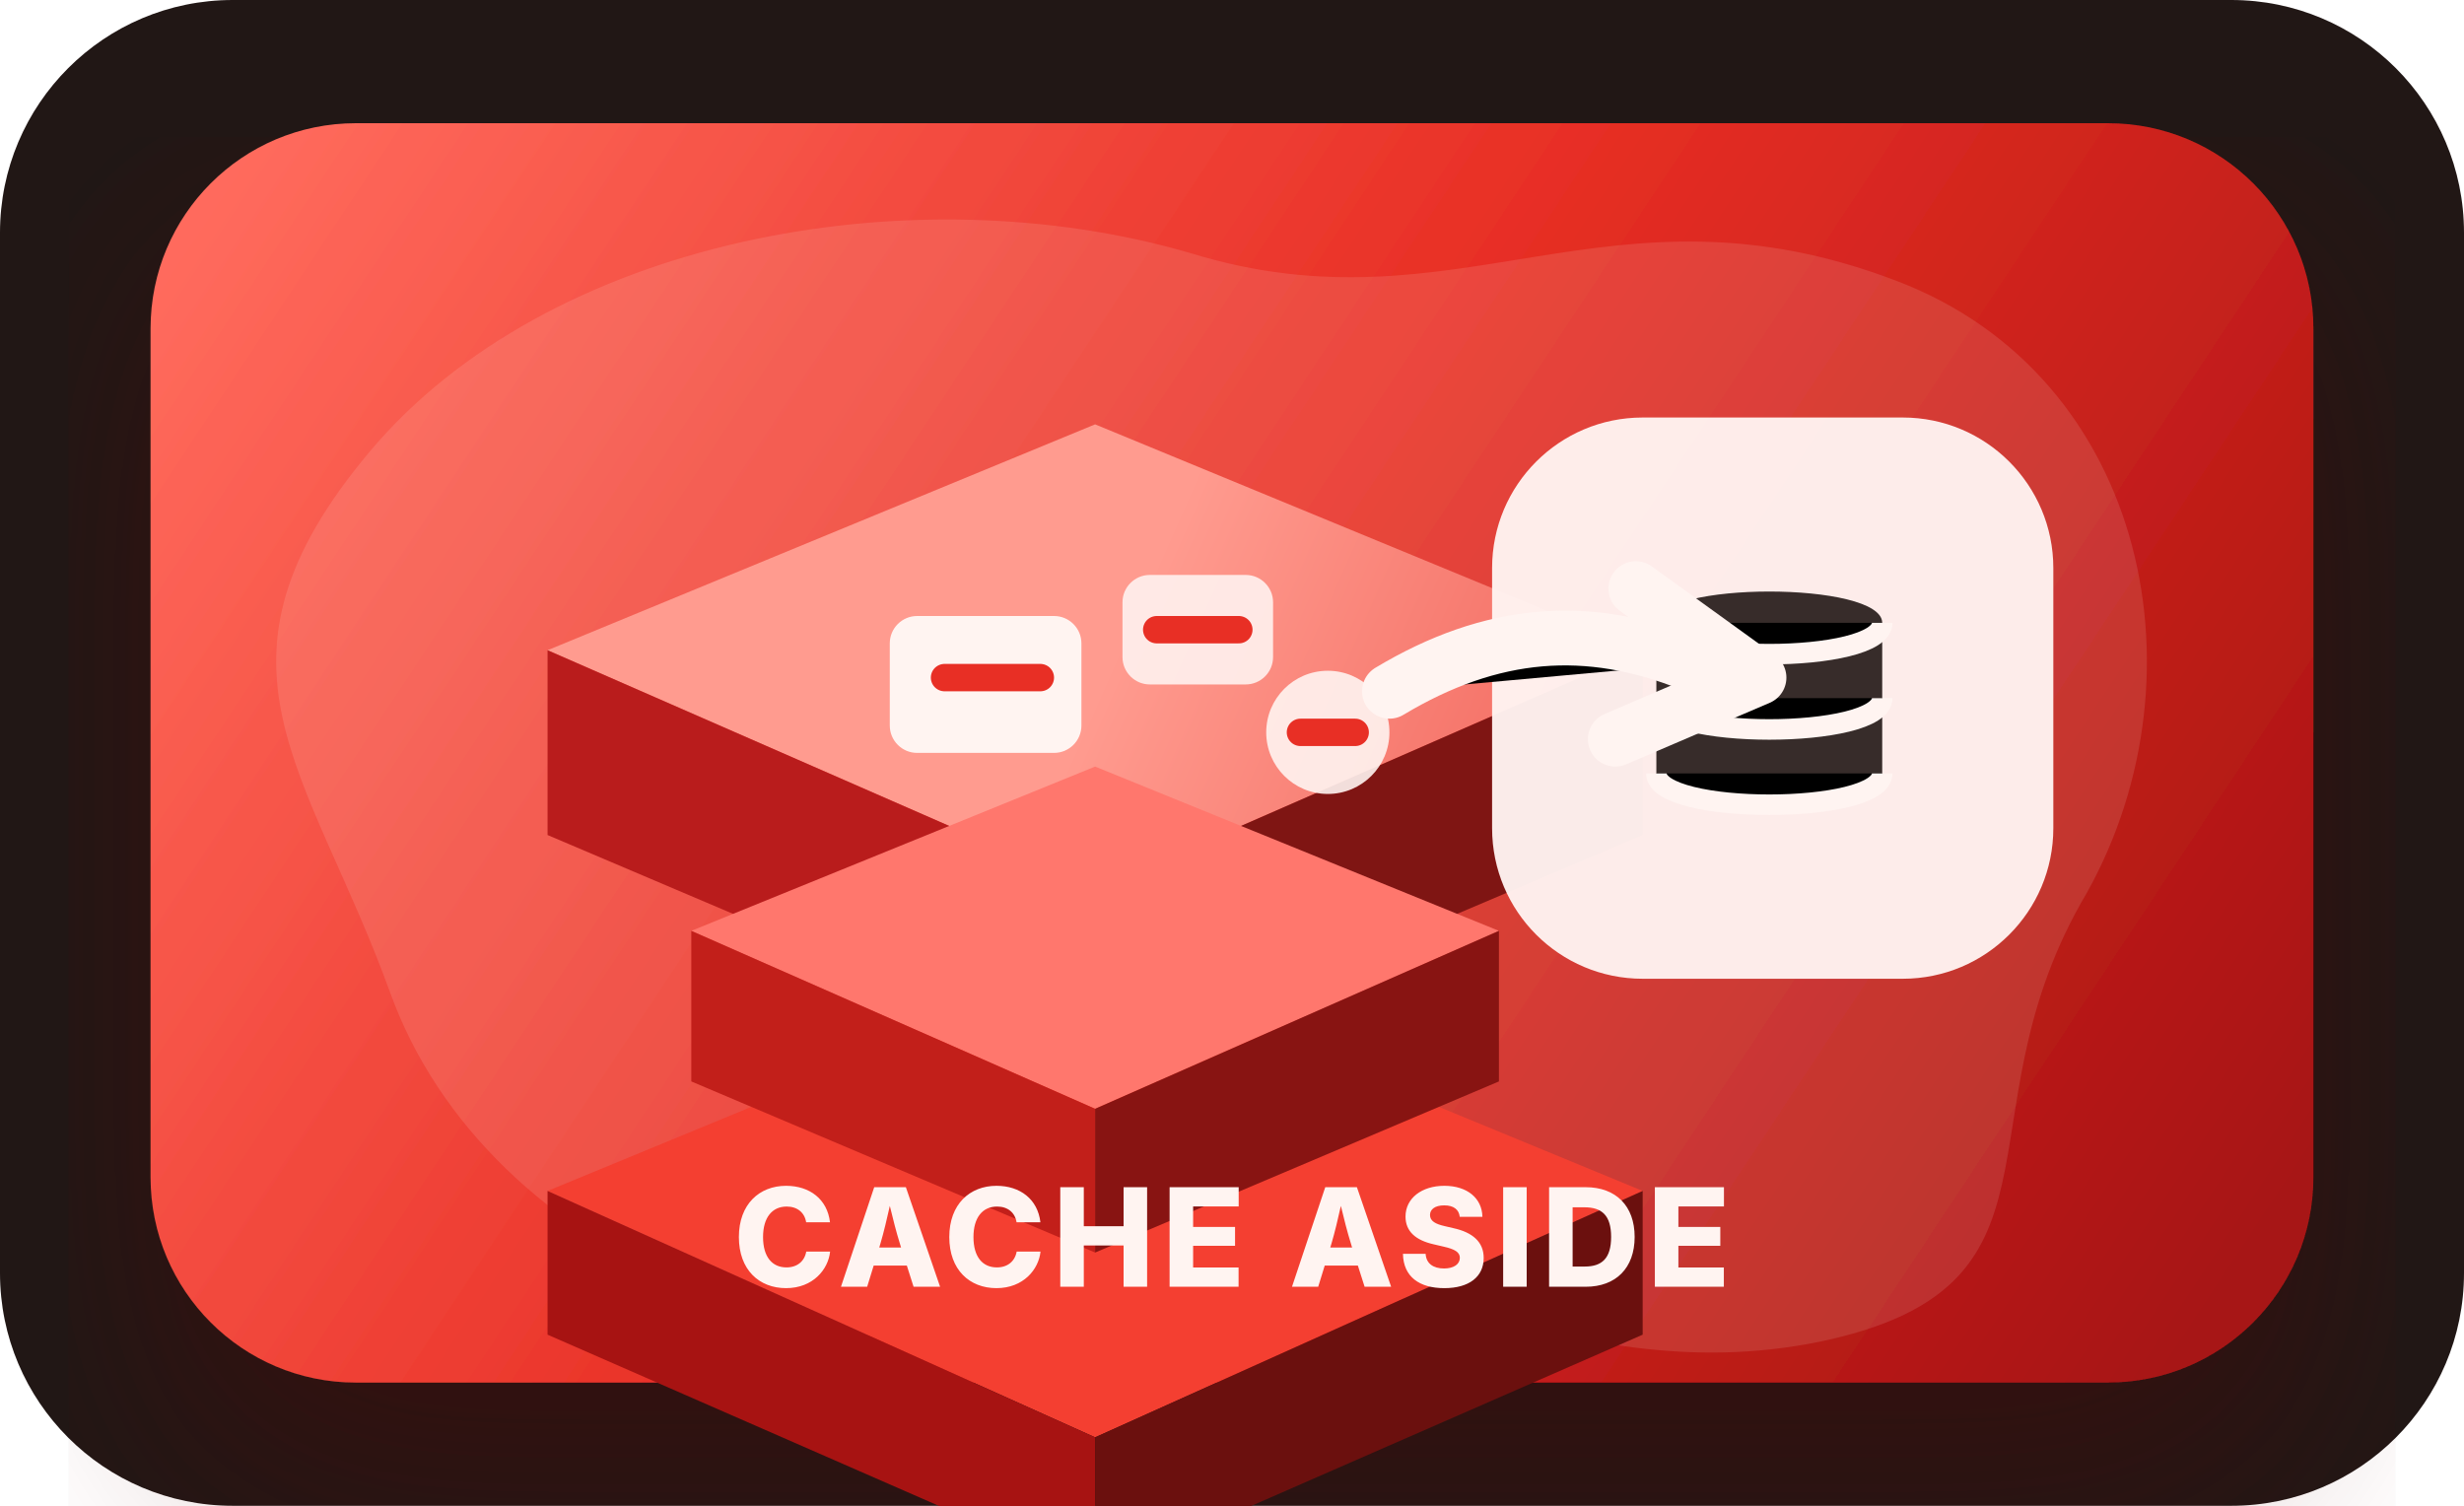
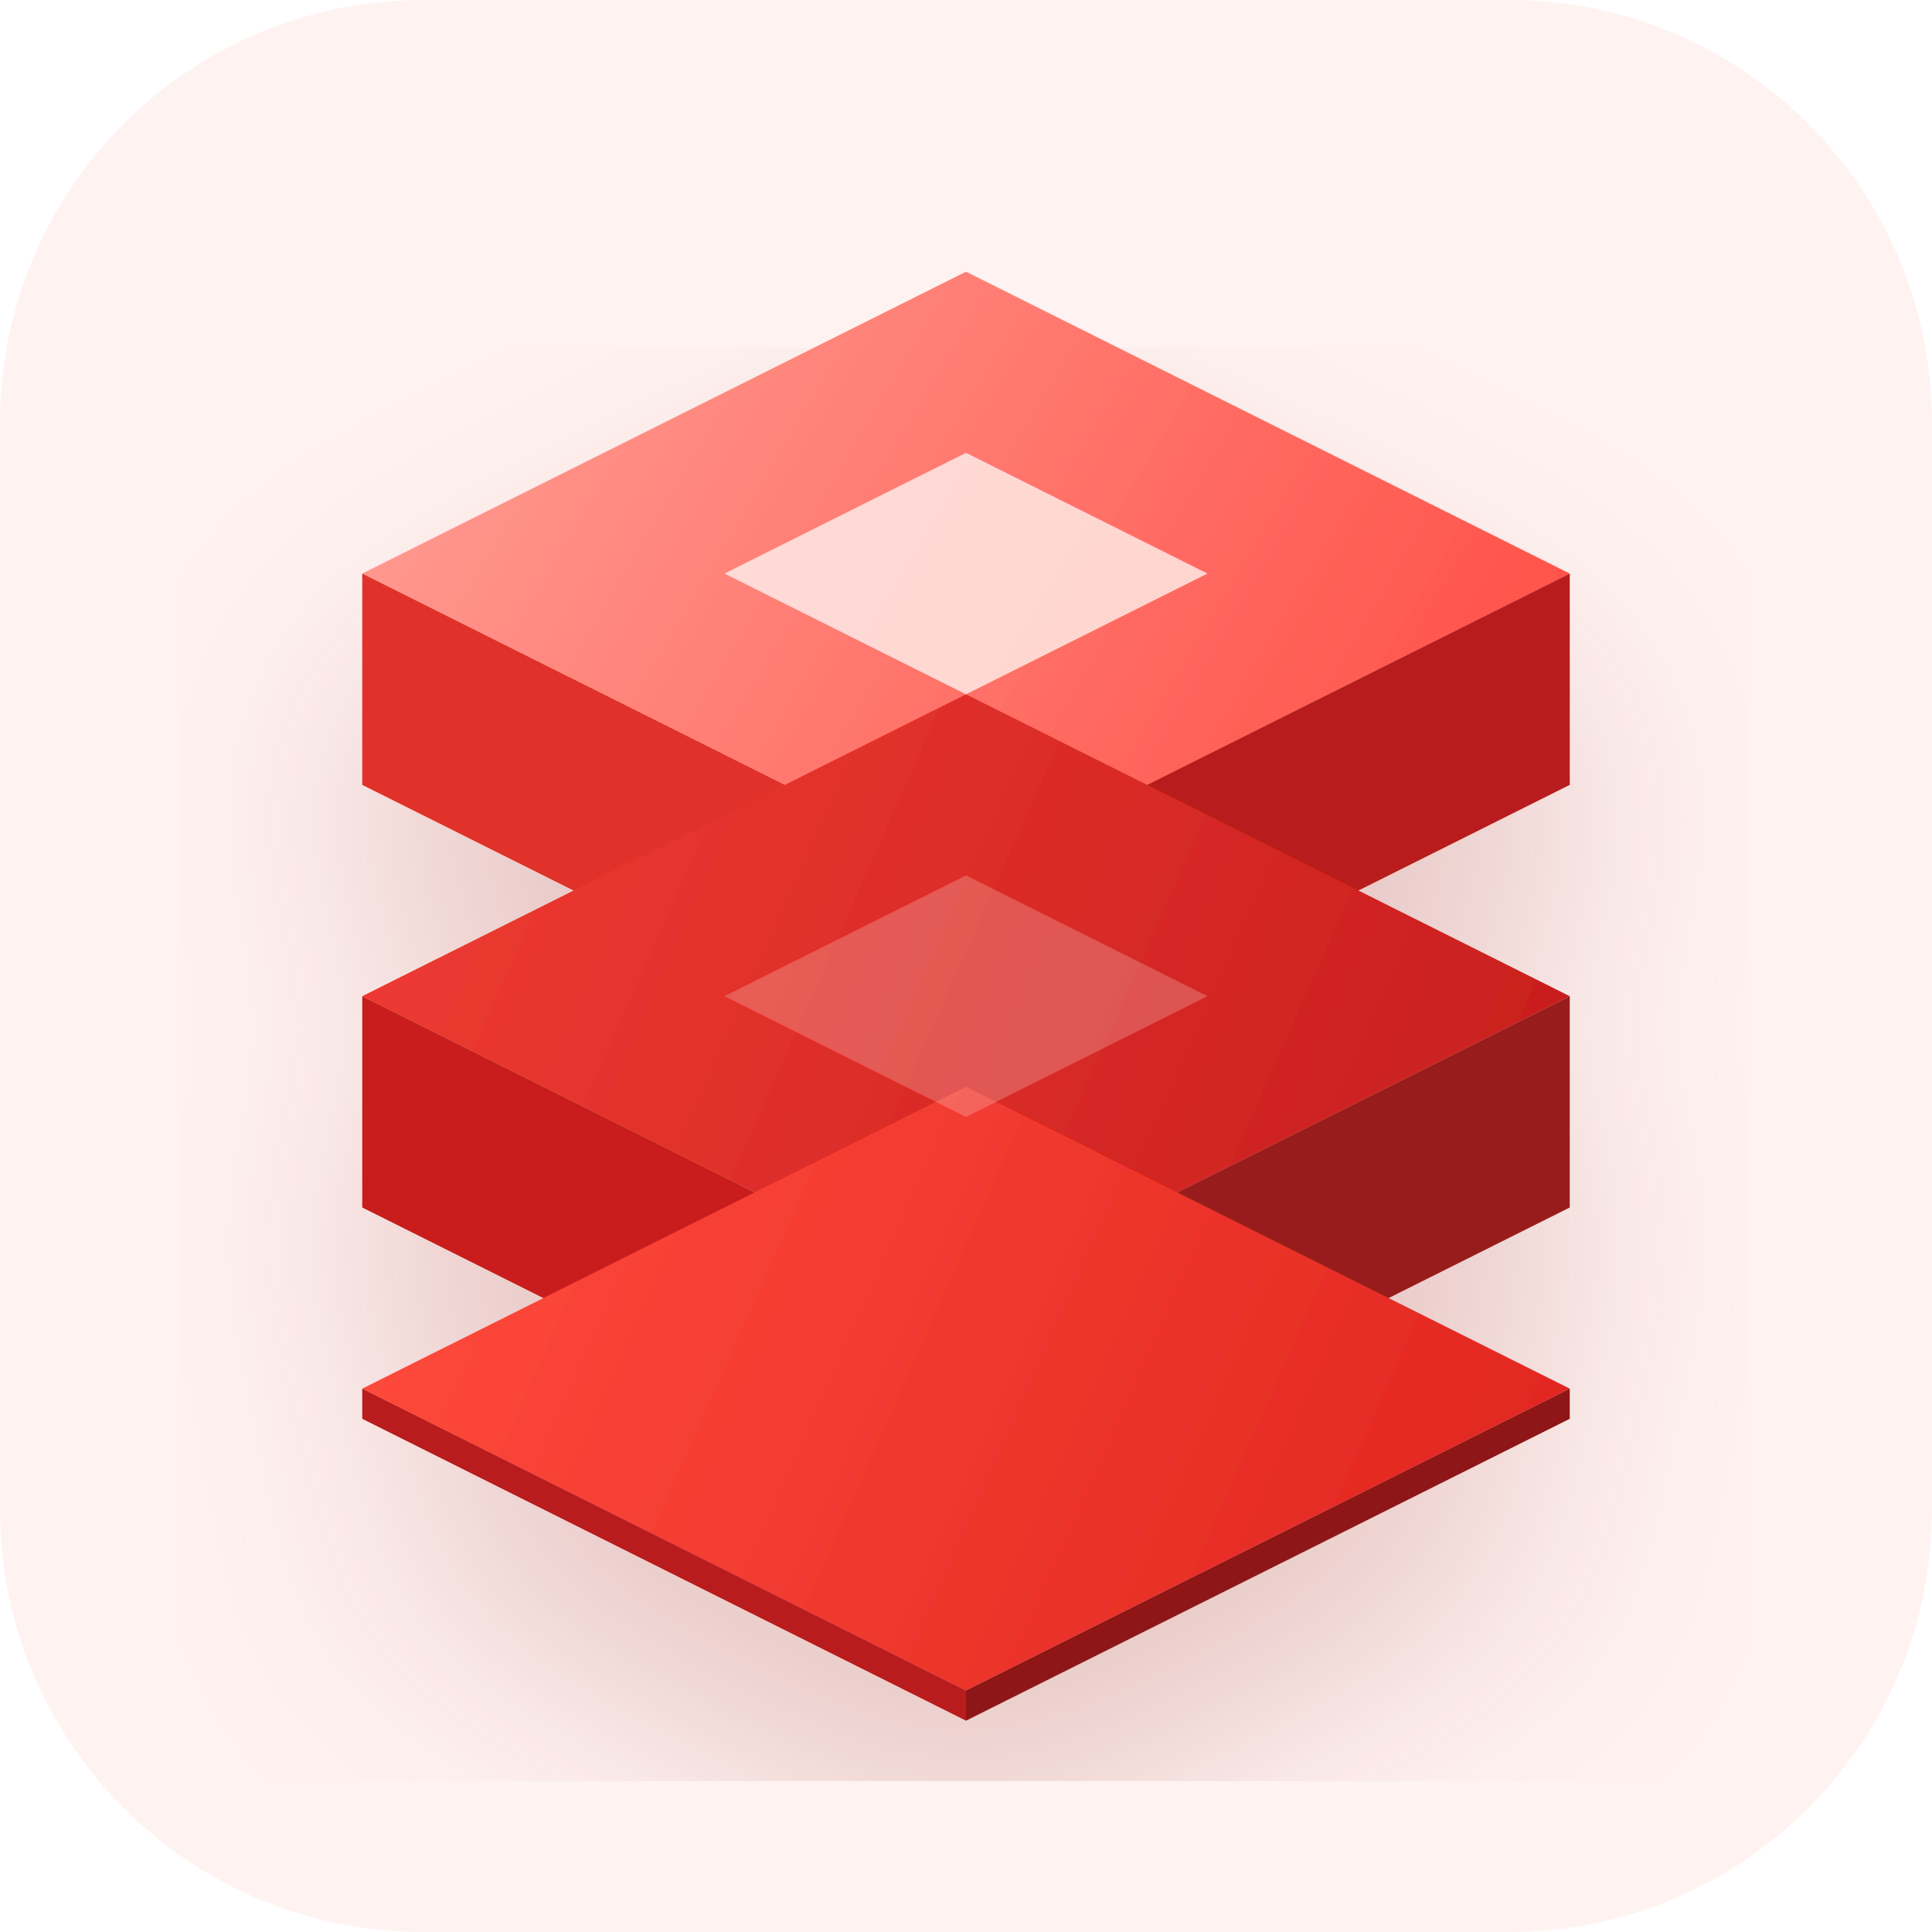
- <svg xmlns="http://www.w3.org/2000/svg" width="360" height="220" viewBox="0 0 360 220" role="img" aria-labelledby="title desc">
+ <svg xmlns="http://www.w3.org/2000/svg" width="128" height="128" viewBox="0 0 128 128" role="img" aria-labelledby="title desc">
  <defs>
-     <linearGradient id="card" x1="38" x2="316" y1="18" y2="202" gradientUnits="userSpaceOnUse">
-       <stop stop-color="#FF6B5D" />
-       <stop offset="0.48" stop-color="#E82F25" />
-       <stop offset="1" stop-color="#A71312" />
+     <linearGradient id="top" x1="32" x2="96" y1="17" y2="55" gradientUnits="userSpaceOnUse">
+       <stop stop-color="#FF9B91" />
+       <stop offset="1" stop-color="#FF5148" />
    </linearGradient>
-     <linearGradient id="layerTop" x1="88" x2="239" y1="61" y2="128" gradientUnits="userSpaceOnUse">
-       <stop stop-color="#FF9B8F" />
-       <stop offset="1" stop-color="#E22A22" />
+     <linearGradient id="mid" x1="28" x2="100" y1="47" y2="79" gradientUnits="userSpaceOnUse">
+       <stop stop-color="#EF3B32" />
+       <stop offset="1" stop-color="#C81E1E" />
    </linearGradient>
-     <filter id="shadow" x="10" y="4" width="340" height="220" filterUnits="userSpaceOnUse">
-       <feDropShadow dx="0" dy="16" stdDeviation="18" flood-color="#5E0D0B" flood-opacity="0.32" />
+     <linearGradient id="front" x1="28" x2="100" y1="72" y2="104" gradientUnits="userSpaceOnUse">
+       <stop stop-color="#FF4A3D" />
+       <stop offset="1" stop-color="#E12720" />
+     </linearGradient>
+     <filter id="softShadow" x="12" y="14" width="104" height="104" filterUnits="userSpaceOnUse">
+       <feDropShadow dx="0" dy="9" stdDeviation="8" flood-color="#7F1513" flood-opacity="0.18" />
    </filter>
  </defs>
-   <rect width="360" height="220" rx="34" fill="#211715" />
-   <rect x="22" y="18" width="316" height="184" rx="30" fill="url(#card)" filter="url(#shadow)" />
-   <path d="M54 66C80 35 133 25 174 37C213 49 235 25 277 41C314 55 323 100 304 132C286 164 304 188 266 196C227 204 202 179 168 191C123 206 71 184 57 145C45 112 28 97 54 66Z" fill="#FFF4F1" opacity="0.12" />
-   <g transform="translate(68 50)">
-     <path d="M92 12L172 45L92 80L12 45L92 12Z" fill="url(#layerTop)" />
-     <path d="M12 45L92 80V106L12 72V45Z" fill="#B91C1C" />
-     <path d="M172 45L92 80V106L172 72V45Z" fill="#7F1513" />
-     <path d="M92 91L172 124L92 160L12 124L92 91Z" fill="#F43F31" />
-     <path d="M12 124L92 160V180L12 145V124Z" fill="#A71312" />
-     <path d="M172 124L92 160V180L172 145V124Z" fill="#6B100E" />
-     <path d="M92 62L151 86L92 112L33 86L92 62Z" fill="#FF776D" />
-     <path d="M33 86L92 112V133L33 108V86Z" fill="#C21F1A" />
-     <path d="M151 86L92 112V133L151 108V86Z" fill="#881412" />
-     <rect x="62" y="40" width="28" height="20" rx="4" fill="#FFF4F1" />
-     <rect x="96" y="34" width="22" height="16" rx="4" fill="#FFF4F1" opacity="0.88" />
-     <circle cx="126" cy="57" r="9" fill="#FFF4F1" opacity="0.9" />
-     <path d="M70 49H84M101 42H113M122 57H130" stroke="#E82F25" stroke-width="4" stroke-linecap="round" />
+   <rect width="128" height="128" rx="28" fill="#FFF3F1" />
+   <g filter="url(#softShadow)">
+     <path d="M64 18L104 38L64 58L24 38L64 18Z" fill="url(#top)" />
+     <path d="M24 38L64 58V72L24 52V38Z" fill="#E0312A" />
+     <path d="M104 38L64 58V72L104 52V38Z" fill="#B91C1C" />
+     <path d="M64 46L104 66L64 86L24 66L64 46Z" fill="url(#mid)" />
+     <path d="M24 66L64 86V100L24 80V66Z" fill="#C91F1B" />
+     <path d="M104 66L64 86V100L104 80V66Z" fill="#991B1B" />
+     <path d="M64 72L104 92L64 112L24 92L64 72Z" fill="url(#front)" />
+     <path d="M24 92L64 112V114L24 94V92Z" fill="#B91C1C" />
+     <path d="M104 92L64 112V114L104 94V92Z" fill="#8F1715" />
  </g>
-   <g transform="translate(218 61)">
-     <rect x="0" y="0" width="82" height="82" rx="22" fill="#FFF4F1" opacity="0.96" />
-     <path d="M24 30C24 23.9 57 23.9 57 30V52C57 58.1 24 58.1 24 52V30Z" fill="#211715" opacity="0.9" />
-     <path d="M24 30C24 36.1 57 36.1 57 30M24 41C24 47.1 57 47.1 57 41M24 52C24 58.1 57 58.1 57 52" stroke="#FFF4F1" stroke-width="3" />
-   </g>
-   <path d="M203 101C218 92 232 91 247 97" stroke="#FFF4F1" stroke-width="8" stroke-linecap="round" />
-   <path d="M239 86L257 99L236 108" fill="none" stroke="#FFF4F1" stroke-width="8" stroke-linecap="round" stroke-linejoin="round" />
-   <text x="180" y="188" text-anchor="middle" font-family="Inter, Arial, sans-serif" font-size="20" font-weight="800" fill="#FFF4F1" letter-spacing="1">
-     CACHE ASIDE
-   </text>
+   <path d="M48 38L64 30L80 38L64 46L48 38Z" fill="#FFF4F1" opacity="0.78" />
+   <path d="M48 66L64 58L80 66L64 74L48 66Z" fill="#FFF4F1" opacity="0.22" />
</svg>
